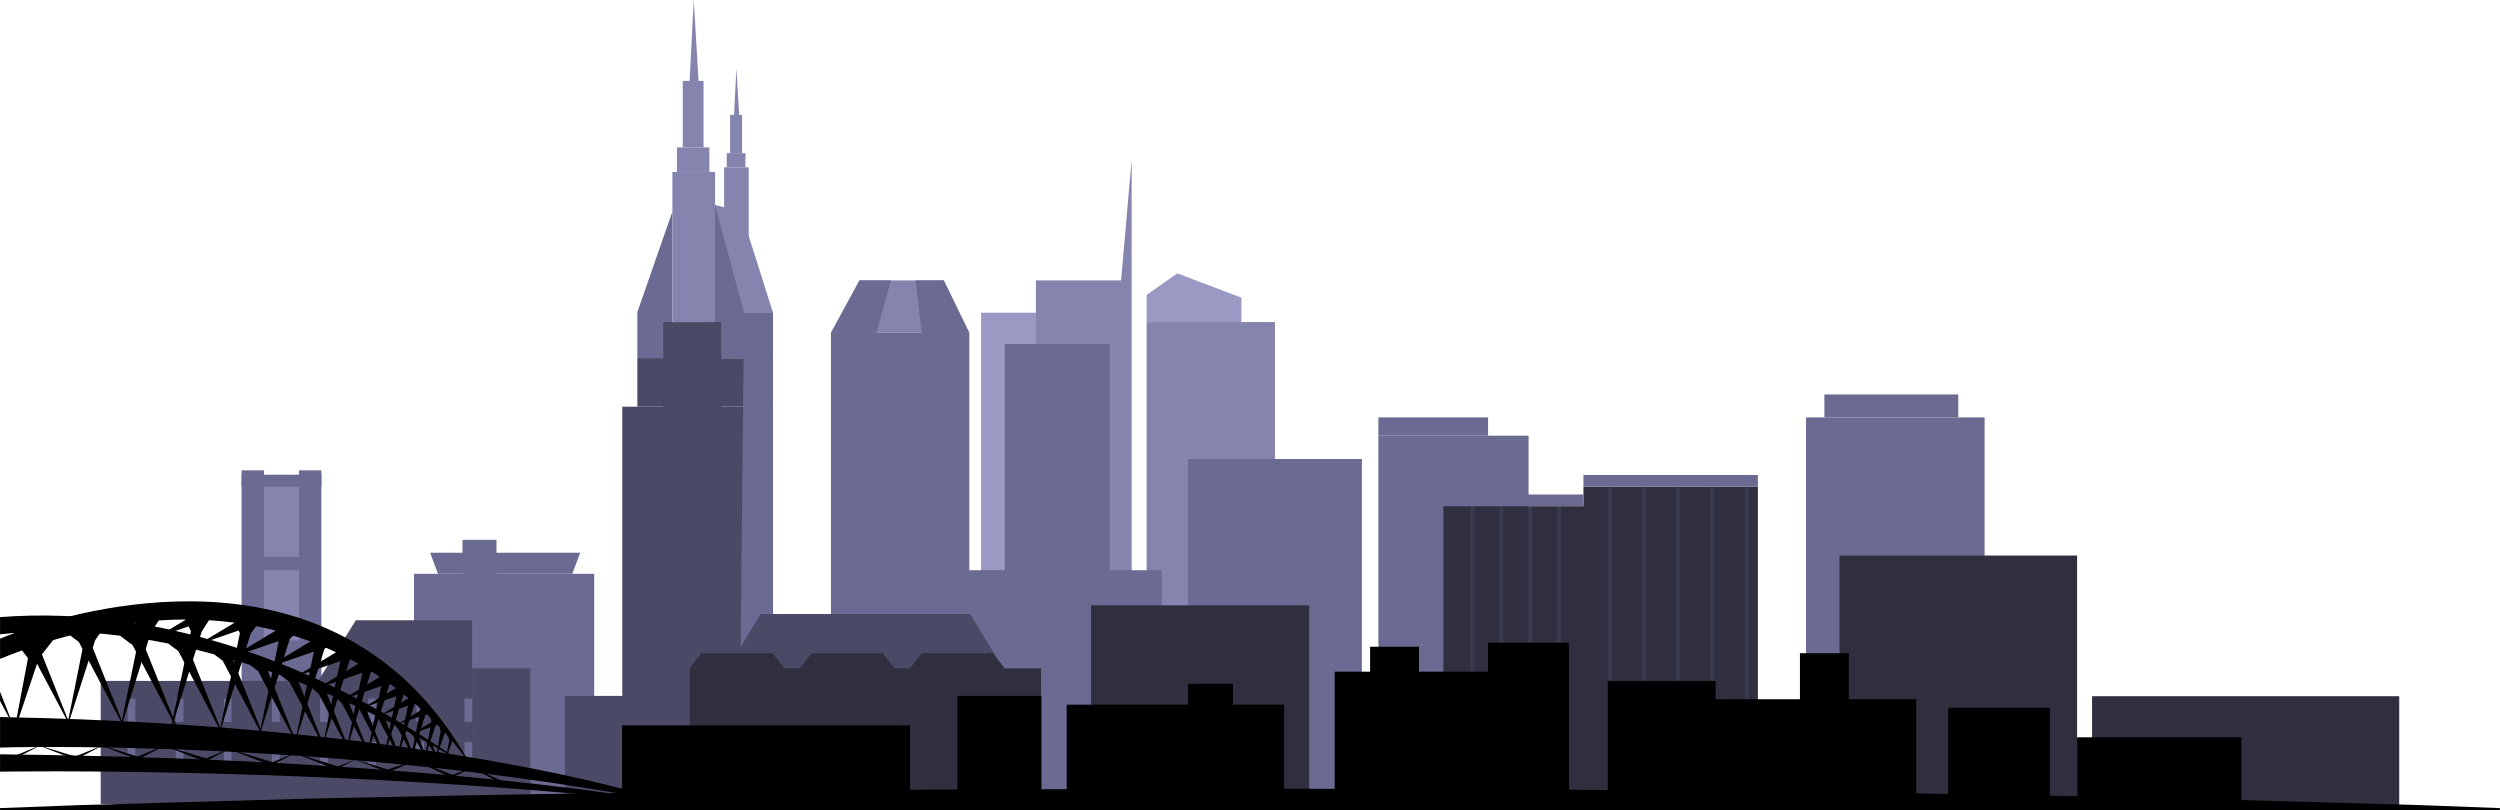
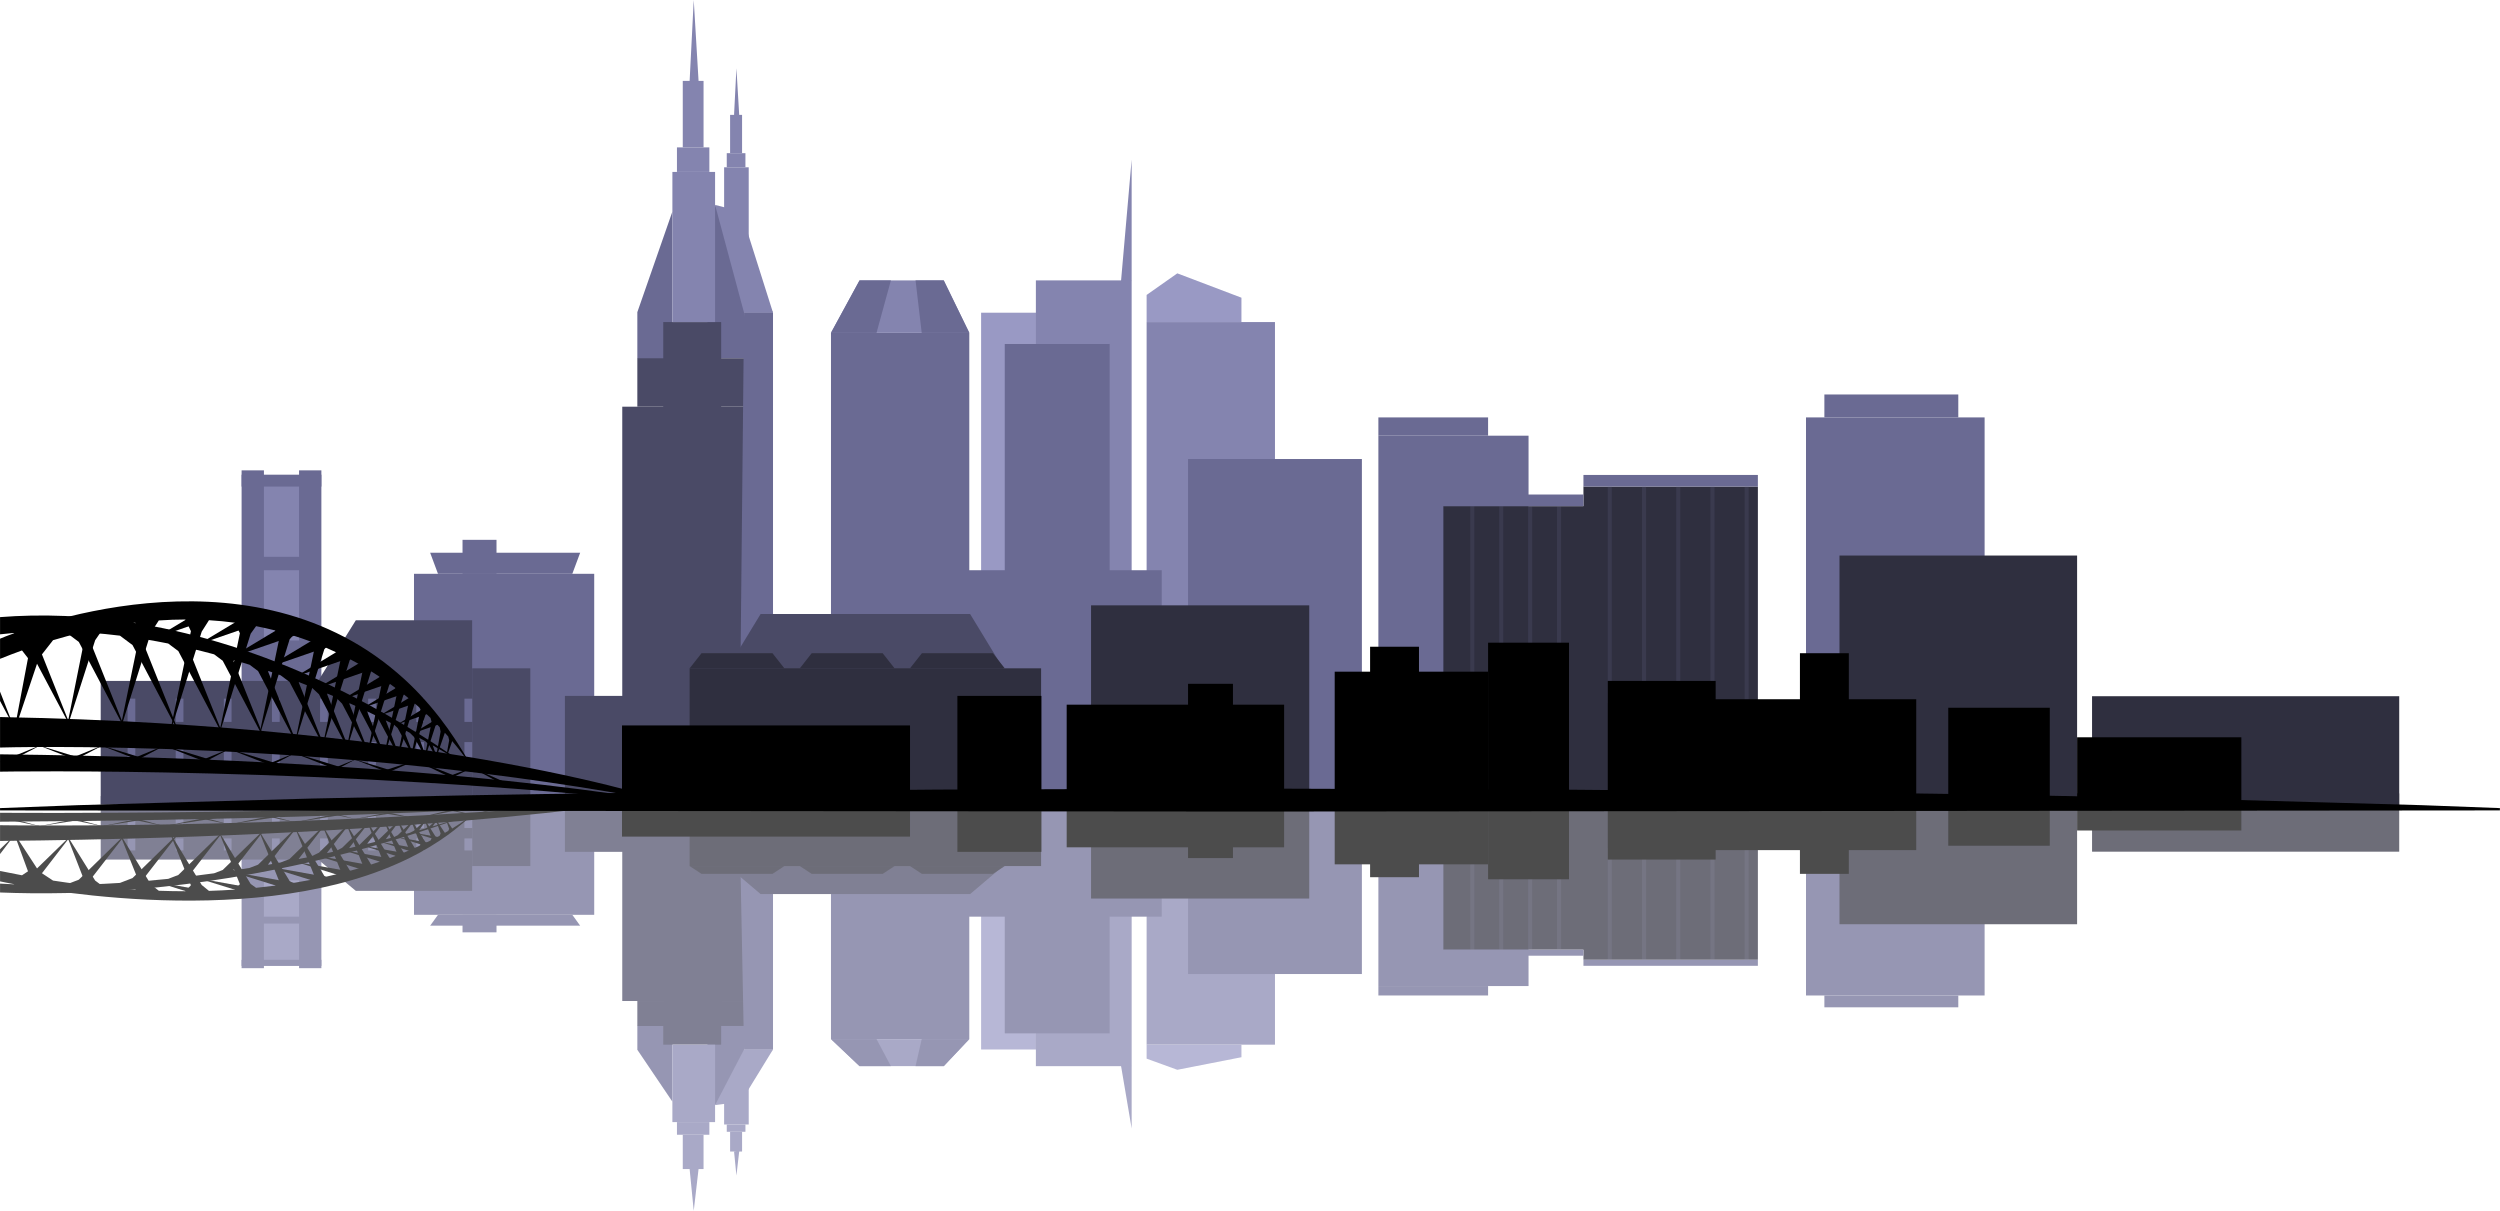
- <svg xmlns="http://www.w3.org/2000/svg" version="1.1" x="0px" y="0px" style="enable-background:new 0 0 1000 500;" xml:space="preserve" viewBox="65.55 71.75 868.92 281.5">
+ <svg xmlns="http://www.w3.org/2000/svg" version="1.1" x="0px" y="0px" style="enable-background:new 0 0 1000 500;" xml:space="preserve" viewBox="65.55 71.75 868.92 420.85">
  <g id="OBJECTS">
    <g>
+       <g style="opacity:0.7;">
+         <g>
+           <rect x="693.258" y="349.626" style="fill:#6A6A93;" width="62.078" height="68.124" />
+           <rect x="699.644" y="417.749" style="fill:#6A6A93;" width="46.547" height="4.111" />
+           <rect x="704.898" y="348.444" style="fill:#2F2F3F;" width="82.586" height="44.542" />
+           <rect x="792.683" y="347.501" style="fill:#2F2F3F;" width="106.762" height="20.265" />
+           <rect x="544.629" y="349.317" style="fill:#6A6A93;" width="52.195" height="65.154" />
+           <rect x="567.221" y="349.317" style="fill:#2F2F3F;" width="49.795" height="52.522" />
+           <rect x="615.904" y="349.317" style="fill:#2F2F3F;" width="60.629" height="56.03" />
+           <rect x="464.077" y="352.651" style="fill:#8484AF;" width="44.612" height="82.192" />
+           <rect x="478.478" y="349.317" style="fill:#6A6A93;" width="60.422" height="60.972" />
+           <rect x="406.552" y="384.058" style="fill:#9999C4;" width="26.45" height="52.463" />
+           <rect x="425.587" y="376.276" style="fill:#8484AF;" width="33.288" height="66.037" />
+           <rect x="354.371" y="372.768" style="fill:#6A6A93;" width="48.075" height="60.142" />
+           <rect x="414.77" y="372.768" style="fill:#6A6A93;" width="36.462" height="58.143" />
+           <rect x="381.841" y="349.626" style="fill:#6A6A93;" width="87.492" height="40.728" />
+           <rect x="317.233" y="447.083" style="fill:#8484AF;" width="8.545" height="15.503" />
+           <rect x="318.146" y="462.586" style="fill:#8484AF;" width="6.49" height="2.533" />
+           <rect x="319.31" y="465.118" style="fill:#8484AF;" width="4.16" height="6.866" />
+           <polygon style="fill:#8484AF;" points="320.684,471.985 321.506,480.339 322.517,471.596     " />
+           <polygon style="fill:#6A6A93;" points="314.088,455.845 334.222,436.521 324.155,436.521 324.155,428.352 310.644,428.352           " />
+           <polygon style="fill:#6A6A93;" points="287.066,428.352 287.066,436.615 299.252,454.652 299.252,421.861     " />
+           <rect x="281.828" y="348.445" style="fill:#4A4A66;" width="52.394" height="71.225" />
+           <rect x="287.066" y="419.671" style="fill:#4A4A66;" width="47.156" height="8.681" />
+           <rect x="296.073" y="348.445" style="fill:#4A4A66;" width="20.134" height="86.397" />
+           <rect x="299.252" y="434.843" style="fill:#8484AF;" width="14.836" height="26.915" />
+           <rect x="300.836" y="461.757" style="fill:#8484AF;" width="11.267" height="4.397" />
+           <rect x="302.858" y="466.155" style="fill:#8484AF;" width="7.223" height="11.921" />
+           <polygon style="fill:#8484AF;" points="305.243,478.076 306.67,492.579 308.426,477.4     " />
+           <polygon style="fill:#6A6A93;" points="324.155,436.521 334.222,436.521 334.222,348.445 322.433,348.445     " />
+           <polygon style="fill:#8484AF;" points="314.088,455.845 323.095,454.652 334.222,436.521 324.155,436.521     " />
+           <polygon style="fill:#4A4A66;" points="402.729,382.508 329.917,382.508 317.721,372.166 414.924,372.166     " />
+           <rect x="149.523" y="348.445" style="fill:#6A6A93;" width="27.728" height="59.035" />
+           <rect x="149.523" y="405.348" style="fill:#6A6A93;" width="7.758" height="2.91" />
+           <rect x="169.493" y="405.348" style="fill:#6A6A93;" width="7.758" height="2.91" />
+           <rect x="157.281" y="392.756" style="fill:#8484AF;" width="12.213" height="12.591" />
+           <rect x="157.281" y="377.762" style="fill:#8484AF;" width="12.213" height="12.591" />
+           <rect x="209.441" y="348.445" style="fill:#6A6A93;" width="62.638" height="41.266" />
+           <polygon style="fill:#4A4A66;" points="229.655,381.386 189.227,381.386 149.523,348.445 229.655,348.445     " />
+           <rect x="229.655" y="348.445" style="fill:#4A4A66;" width="20.214" height="24.323" />
+           <polygon style="fill:#6A6A93;" points="267.196,393.488 215.056,393.488 217.783,389.711 264.469,389.711     " />
+           <rect x="100.554" y="348.445" style="fill:#4A4A66;" width="99.609" height="22.064" />
+           <rect x="226.31" y="389.711" style="fill:#6A6A93;" width="11.809" height="6.091" />
+           <g>
+             <rect x="226.972" y="363.163" style="fill:#6A6A93;" width="2.684" height="4.166" />
+             <rect x="210.247" y="363.163" style="fill:#6A6A93;" width="2.684" height="4.166" />
+             <rect x="193.523" y="363.163" style="fill:#6A6A93;" width="2.684" height="4.166" />
+             <rect x="176.798" y="363.163" style="fill:#6A6A93;" width="2.684" height="4.166" />
+             <rect x="160.073" y="363.163" style="fill:#6A6A93;" width="2.684" height="4.166" />
+             <rect x="143.348" y="363.163" style="fill:#6A6A93;" width="2.683" height="4.166" />
+             <rect x="126.623" y="363.163" style="fill:#6A6A93;" width="2.684" height="4.166" />
+             <rect x="109.899" y="363.163" style="fill:#6A6A93;" width="2.684" height="4.166" />
+           </g>
+           <g>
+             <rect x="226.972" y="355.377" style="fill:#6A6A93;" width="2.684" height="4.166" />
+             <rect x="210.247" y="355.377" style="fill:#6A6A93;" width="2.684" height="4.166" />
+             <rect x="193.523" y="355.377" style="fill:#6A6A93;" width="2.684" height="4.166" />
+             <rect x="176.798" y="355.377" style="fill:#6A6A93;" width="2.684" height="4.166" />
+             <rect x="160.073" y="355.377" style="fill:#6A6A93;" width="2.684" height="4.166" />
+             <rect x="143.348" y="355.377" style="fill:#6A6A93;" width="2.683" height="4.166" />
+             <rect x="126.623" y="355.377" style="fill:#6A6A93;" width="2.684" height="4.166" />
+             <rect x="109.899" y="355.377" style="fill:#6A6A93;" width="2.684" height="4.166" />
+           </g>
+           <rect x="261.89" y="348.444" style="fill:#4A4A66;" width="31.269" height="19.381" />
+           <rect x="305.243" y="348.445" style="fill:#2F2F3F;" width="122.16" height="24.323" />
+           <polygon style="fill:#2F2F3F;" points="334.04,375.477 309.374,375.477 305.243,372.768 338.172,372.768     " />
+           <polygon style="fill:#2F2F3F;" points="372.34,375.477 347.673,375.477 343.542,372.768 376.471,372.768     " />
+           <polygon style="fill:#2F2F3F;" points="410.639,375.477 385.973,375.477 381.841,372.768 414.77,372.768     " />
+           <rect x="281.736" y="349.626" width="100.105" height="12.903" />
+           <polygon style="fill:#8484AF;" points="354.371,432.91 364.299,442.313 393.563,442.313 402.446,432.91     " />
+           <polygon style="fill:#6A6A93;" points="383.764,442.313 385.906,432.91 402.446,432.91 393.563,442.313     " />
+           <polygon style="fill:#6A6A93;" points="375.198,442.313 370.201,432.91 354.371,432.91 364.299,442.313     " />
+           <polygon style="fill:#8484AF;" points="458.875,442.313 458.875,463.956 454.76,439.704     " />
+           <rect x="444.766" y="348.444" style="fill:#2F2F3F;" width="75.84" height="35.614" />
+           <rect x="398.306" y="349.015" width="29.201" height="18.81" />
+           <rect x="436.295" y="349.015" width="75.577" height="17.236" />
+           <rect x="742.705" y="347.501" width="35.284" height="18.199" />
+           <rect x="787.483" y="347.501" width="57.09" height="12.903" />
+           <rect x="691.149" y="361.941" width="16.99" height="13.535" />
+           <rect x="541.752" y="365.937" width="16.99" height="10.699" />
+           <rect x="478.478" y="361.941" width="15.604" height="8.049" />
+           <rect x="544.629" y="414.471" style="fill:#6A6A93;" width="38.134" height="3.278" />
+           <polygon style="fill:#9999C4;" points="464.077,434.843 464.077,439.704 474.744,443.577 497.034,439.21 497.034,434.843           " />
+           <g style="opacity:0.3;">
+             <rect x="576.575" y="361.941" style="opacity:0.6;fill:#6A6A93;" width="1.403" height="39.898" />
+             <rect x="586.622" y="361.941" style="opacity:0.6;fill:#6A6A93;" width="1.403" height="39.898" />
+             <rect x="596.668" y="361.941" style="opacity:0.6;fill:#6A6A93;" width="1.403" height="39.898" />
+             <rect x="606.714" y="361.941" style="opacity:0.6;fill:#6A6A93;" width="1.403" height="39.898" />
+             <rect x="624.359" y="366.492" style="opacity:0.6;fill:#6A6A93;" width="1.403" height="39.898" />
+             <rect x="636.254" y="366.492" style="opacity:0.6;fill:#6A6A93;" width="1.403" height="39.898" />
+             <rect x="648.149" y="366.492" style="opacity:0.6;fill:#6A6A93;" width="1.403" height="39.898" />
+             <rect x="660.043" y="366.492" style="opacity:0.6;fill:#6A6A93;" width="1.403" height="39.898" />
+             <rect x="671.938" y="366.492" style="opacity:0.6;fill:#6A6A93;" width="1.403" height="39.898" />
+           </g>
+           <rect x="567.221" y="401.839" style="fill:#6A6A93;" width="48.683" height="2.086" />
+           <rect x="615.904" y="405.348" style="fill:#6A6A93;" width="60.629" height="2.086" />
+           <rect x="529.448" y="349.626" width="53.314" height="22.54" />
+           <rect x="582.763" y="349.626" width="28.122" height="27.737" />
+           <rect x="637.807" y="349.626" width="93.767" height="17.6" />
+           <rect x="624.359" y="349.317" width="37.496" height="21.192" />
+         </g>
+         <g>
+           <path d="M65.565,358.565c0,0,116.174,1.823,233.973-10.025c0,0-77.443,13.975-233.973,15.494V358.565z" />
+           <path d="M65.565,354.241c0,0,116.174,1.037,233.973-5.701c0,0-77.443,7.947-233.973,8.811V354.241z" />
+           <polygon points="97.776,355.999 95.404,355.637 78.447,359.052     " />
+           <polygon points="65.565,355.998 67.328,355.637 79.931,359.052     " />
+           <polygon points="119.438,355.999 117.066,355.637 100.109,359.052     " />
+           <polygon points="87.227,355.998 88.99,355.637 101.593,359.052     " />
+           <polygon points="141.1,355.999 138.728,355.637 121.771,359.052     " />
+           <polygon points="108.889,355.998 110.651,355.637 123.255,359.052     " />
+           <polygon points="163.646,355.405 161.275,355.043 144.317,358.458     " />
+           <polygon points="131.435,355.404 133.198,355.043 145.801,358.457     " />
+           <polygon points="186.428,354.653 184.056,354.291 167.098,357.706     " />
+           <polygon points="154.216,354.653 155.979,354.291 168.582,357.706     " />
+           <polygon points="204.371,353.999 202.392,353.697 188.249,356.545     " />
+           <polygon points="177.506,353.999 178.976,353.697 189.487,356.545     " />
+           <polygon points="224.268,353.38 222.344,353.166 209.289,356.399     " />
+           <polygon points="198.715,354.375 200.072,354.034 210.466,356.353     " />
+           <polygon points="242.14,352.098 240.463,351.885 229.079,355.117     " />
+           <polygon points="219.859,353.094 221.041,352.752 230.105,355.072     " />
+           <polygon points="157.113,381.087 134.566,377.07 150.579,382.039     " />
+           <polygon points="168.386,378.729 145.84,374.713 161.853,379.682     " />
+           <polygon points="180.623,376.831 158.076,372.814 174.089,377.783     " />
+           <polygon points="190.933,375.324 168.386,371.308 184.399,376.277     " />
+           <polygon points="196.377,372.85 175.892,369.201 190.441,373.716     " />
+           <polygon points="203.32,370.526 184.487,367.171 197.862,371.321     " />
+           <polygon points="208.129,368.625 191.785,365.713 203.393,369.315     " />
+           <polygon points="212.042,366.906 197.663,364.345 207.875,367.514     " />
+           <polygon points="215.617,364.871 203.772,362.76 212.184,365.371     " />
+           <polygon points="219.355,362.954 209.091,361.125 216.381,363.387     " />
+           <polygon points="138.618,381.633 119.785,378.278 133.161,382.429     " />
+           <g>
+             <polygon points="65.565,366.918 70.221,362.435 65.565,368.591      " />
+             <path d="M229.654,354.67c-4.596,1.681-9.139,3.254-13.636,4.747l0.003,0.007l-0.046,0.007c-1.551,0.515-3.096,1.02-4.635,1.513       l0.007,0.014l-0.097,0.014c-1.826,0.585-3.643,1.155-5.45,1.71l0.001,0.008l-0.043,0.005c-2.174,0.667-4.335,1.313-6.483,1.939       l0.001,0.008l-0.037,0.003c-4.132,1.203-8.22,2.337-12.251,3.392v0.002l-0.008,0c-2.584,0.676-5.141,1.315-7.681,1.933v0.008       l-0.034,0.001c-46.888,11.397-86.269,13.076-113.7,11.966v-3.085c1.563,0.093,3.127,0.177,4.692,0.244l4.085-1.541       l16.163-15.744l-12.06,15.625l0.039,1.897c3.212,0.052,6.42,0.06,9.619,0.02l4.844-1.862l16.578-16.197l-12.472,16.075       l-0.009,1.762c3.417-0.127,6.815-0.303,10.193-0.518l4.367-1.679l16.578-16.198L115.71,376.82l0.224,1.155       c2.713-0.23,5.406-0.484,8.078-0.761l3.514-1.351l16.083-15.714l-12.1,15.595l0.341,0.589c2.735-0.332,5.441-0.684,8.115-1.055       l2.995-1.151l15.239-14.889l-11.464,14.777l0.174,0.252c1.823-0.279,3.621-0.569,5.407-0.862l2.933-1.127L169.35,358.5       l-10.609,13.674l0.109,0.116c1.426-0.253,2.835-0.511,4.233-0.77l3.089-1.187l12.958-12.661l-9.749,12.566l0.07,0.062       c1.417-0.281,2.812-0.565,4.193-0.851l2.756-1.324l11.741-11.472l-8.833,11.385l-0.001,0.211       c0.96-0.209,1.908-0.418,2.848-0.628l2.296-1.19l10.277-10.041l-7.732,9.966l-0.001,0.164c1.041-0.242,2.068-0.483,3.079-0.724       l10.158-9.925l-7.134,9.196c0.879-0.215,1.749-0.429,2.602-0.641l0.934-0.316l8.709-8.327l-5.716,7.648       c0.951-0.245,1.883-0.487,2.796-0.727l1.347-0.646l6.552-6.264l-4.486,6.003c0.742-0.2,1.464-0.397,2.176-0.593l1.371-0.697       l4.839-4.471l-2.997,4.275c0.741-0.209,1.462-0.413,2.164-0.614l1.23-0.594l3.453-3.191l-2.136,3.047       C224.654,356.407,229.654,354.67,229.654,354.67z" />
+           </g>
+           <path d="M223.457,360.256l0.014,0.009l-0.034,0.007c-0.741,0.575-1.49,1.139-2.251,1.69l0.027,0.017l-0.072,0.015      c-0.903,0.652-1.818,1.288-2.747,1.906l0.012,0.009l-0.033,0.005c-1.117,0.743-2.252,1.462-3.404,2.157l0.012,0.009      l-0.031,0.002c-2.217,1.336-4.49,2.594-6.824,3.759l0.003,0.002l-0.008,0c-1.496,0.747-3.019,1.452-4.557,2.132l0.011,0.009      l-0.031,0c-53.662,23.706-131.64,7.477-137.979,6.098v-3.613c2.573,0.531,5.122,1.039,7.631,1.504l2.084-1.382l-4.895-13.356      l8.661,13.318l4.944,3.259c3.207,0.495,6.354,0.932,9.449,1.32l1.434-1.262l-6.342-16.302l10.098,16.24l2.991,2.241      c3.724,0.371,7.372,0.675,10.923,0.9l1.685-1.73l-7.207-18.061l10.956,17.985l2.766,2.206c3.143,0.109,6.219,0.166,9.218,0.169      l1.949-2.092l-7.463-18.582l11.21,18.502l2.525,2.048c3.082-0.096,6.074-0.25,8.992-0.449l1.757-1.886l-7.463-18.582      l11.209,18.502l1.876,1.347c2.261-0.227,4.468-0.481,6.622-0.763l1.413-1.517l-7.241-18.028l10.875,17.95l1.172,0.689      c2.135-0.344,4.213-0.713,6.234-1.105l1.205-1.293l-6.861-17.082l10.305,17.008l0.53,0.296c1.339-0.297,2.64-0.607,3.924-0.921      l1.18-1.267l-6.349-15.807l9.536,15.739l0.272,0.137c0.998-0.273,1.974-0.551,2.936-0.832l1.243-1.334l-5.835-14.525      l8.763,14.463l0.156,0.073c0.95-0.306,1.873-0.615,2.782-0.926l0.728-1.498l-5.286-13.161l7.939,13.104l0.302,0.245      c0.618-0.228,1.221-0.457,1.818-0.687l0.482-1.349l-4.627-11.52l6.949,11.47l0.235,0.191c0.646-0.266,1.28-0.531,1.899-0.796      l-4.573-11.386l6.412,10.584c0.531-0.237,1.054-0.472,1.563-0.707l0.437-0.354l-3.659-9.55l5.542,8.806      c0.557-0.27,1.099-0.538,1.626-0.803l0.357-0.731l-2.753-7.185l4.35,6.912c0.42-0.222,0.827-0.44,1.226-0.656l0.307-0.79      l-1.809-5.125l3.286,4.925c0.408-0.231,0.802-0.459,1.184-0.682l0.321-0.672l-1.291-3.658l2.342,3.511      c4.659-2.833,6.936-4.777,6.936-4.777C227.681,356.827,225.605,358.587,223.457,360.256z" />
+         </g>
+       </g>
+       <rect x="65.565" y="350.005" style="fill:url(#SVGID_1_);" width="868.87" height="142.574" />
      <g>
        <rect x="693.258" y="216.828" style="fill:#6A6A93;" width="62.078" height="132.077" />
        <rect x="699.644" y="208.857" style="fill:#6A6A93;" width="46.547" height="7.971" />
        <rect x="704.898" y="264.838" style="fill:#2F2F3F;" width="82.586" height="86.357" />
        <rect x="792.683" y="313.734" style="fill:#2F2F3F;" width="106.762" height="39.289" />
        <rect x="544.629" y="223.183" style="fill:#6A6A93;" width="52.195" height="126.319" />
        <rect x="567.221" y="247.674" style="fill:#2F2F3F;" width="49.795" height="101.828" />
        <rect x="615.904" y="240.872" style="fill:#2F2F3F;" width="60.629" height="108.63" />
        <rect x="464.077" y="183.688" style="fill:#8484AF;" width="44.612" height="159.352" />
        <rect x="478.478" y="231.291" style="fill:#6A6A93;" width="60.422" height="118.211" />
        <rect x="406.552" y="180.435" style="fill:#9999C4;" width="26.45" height="101.713" />
        <rect x="425.587" y="169.203" style="fill:#8484AF;" width="33.288" height="128.032" />
        <rect x="354.371" y="187.435" style="fill:#6A6A93;" width="48.075" height="116.602" />
        <rect x="414.77" y="191.311" style="fill:#6A6A93;" width="36.462" height="112.726" />
        <rect x="381.841" y="269.942" style="fill:#6A6A93;" width="87.492" height="78.962" />
        <rect x="317.233" y="129.9" style="fill:#8484AF;" width="8.545" height="30.057" />
        <rect x="318.146" y="124.99" style="fill:#8484AF;" width="6.49" height="4.911" />
        <rect x="319.31" y="111.677" style="fill:#8484AF;" width="4.16" height="13.313" />
        <polygon style="fill:#8484AF;" points="320.684,111.677 321.506,95.481 322.517,112.431    " />
        <polygon style="fill:#6A6A93;" points="314.088,142.97 334.222,180.435 324.155,180.435 324.155,196.272 310.644,196.272    " />
        <polygon style="fill:#6A6A93;" points="287.066,196.272 287.066,180.252 299.252,145.282 299.252,208.857    " />
        <rect x="281.828" y="213.103" style="fill:#4A4A66;" width="52.394" height="138.09" />
        <rect x="287.066" y="196.272" style="fill:#4A4A66;" width="47.156" height="16.83" />
        <rect x="296.073" y="183.688" style="fill:#4A4A66;" width="20.134" height="167.505" />
        <rect x="299.252" y="131.506" style="fill:#8484AF;" width="14.836" height="52.182" />
        <rect x="300.836" y="122.98" style="fill:#8484AF;" width="11.267" height="8.526" />
        <rect x="302.858" y="99.868" style="fill:#8484AF;" width="7.223" height="23.112" />
        <polygon style="fill:#8484AF;" points="305.243,99.868 306.67,71.75 308.426,101.178    " />
        <polygon style="fill:#6A6A93;" points="324.155,180.435 334.222,180.435 334.222,351.193 322.433,351.193    " />
        <polygon style="fill:#8484AF;" points="314.088,142.97 323.095,145.282 334.222,180.435 324.155,180.435    " />
        <polygon style="fill:#4A4A66;" points="402.729,285.153 329.917,285.153 317.721,305.204 414.924,305.204    " />
        <rect x="149.523" y="236.736" style="fill:#6A6A93;" width="27.728" height="114.457" />
        <rect x="149.523" y="235.23" style="fill:#6A6A93;" width="7.758" height="5.642" />
        <rect x="169.493" y="235.23" style="fill:#6A6A93;" width="7.758" height="5.642" />
        <rect x="157.281" y="240.872" style="fill:#8484AF;" width="12.213" height="24.412" />
        <rect x="157.281" y="269.942" style="fill:#8484AF;" width="12.213" height="24.412" />
        <rect x="209.441" y="271.188" style="fill:#6A6A93;" width="62.638" height="80.005" />
        <polygon style="fill:#4A4A66;" points="229.655,287.329 189.227,287.329 149.523,351.193 229.655,351.193    " />
        <rect x="229.655" y="304.037" style="fill:#4A4A66;" width="20.214" height="47.156" />
        <polygon style="fill:#6A6A93;" points="267.196,263.865 215.056,263.865 217.783,271.188 264.469,271.188    " />
        <rect x="100.554" y="308.415" style="fill:#4A4A66;" width="99.609" height="42.778" />
        <rect x="226.31" y="259.379" style="fill:#6A6A93;" width="11.809" height="11.809" />
        <g>
          <rect x="226.972" y="314.582" style="fill:#6A6A93;" width="2.684" height="8.077" />
          <rect x="210.247" y="314.582" style="fill:#6A6A93;" width="2.684" height="8.077" />
          <rect x="193.523" y="314.582" style="fill:#6A6A93;" width="2.684" height="8.077" />
          <rect x="176.798" y="314.582" style="fill:#6A6A93;" width="2.684" height="8.077" />
          <rect x="160.073" y="314.582" style="fill:#6A6A93;" width="2.684" height="8.077" />
          <rect x="143.348" y="314.582" style="fill:#6A6A93;" width="2.683" height="8.077" />
          <rect x="126.623" y="314.582" style="fill:#6A6A93;" width="2.684" height="8.077" />
          <rect x="109.899" y="314.582" style="fill:#6A6A93;" width="2.684" height="8.077" />
        </g>
        <g>
          <rect x="226.972" y="329.677" style="fill:#6A6A93;" width="2.684" height="8.077" />
          <rect x="210.247" y="329.677" style="fill:#6A6A93;" width="2.684" height="8.077" />
          <rect x="193.523" y="329.677" style="fill:#6A6A93;" width="2.684" height="8.077" />
          <rect x="176.798" y="329.677" style="fill:#6A6A93;" width="2.684" height="8.077" />
          <rect x="160.073" y="329.677" style="fill:#6A6A93;" width="2.684" height="8.077" />
          <rect x="143.348" y="329.677" style="fill:#6A6A93;" width="2.683" height="8.077" />
          <rect x="126.623" y="329.677" style="fill:#6A6A93;" width="2.684" height="8.077" />
          <rect x="109.899" y="329.677" style="fill:#6A6A93;" width="2.684" height="8.077" />
        </g>
        <rect x="261.89" y="313.62" style="fill:#4A4A66;" width="31.269" height="37.575" />
        <rect x="305.243" y="304.037" style="fill:#2F2F3F;" width="122.16" height="47.156" />
        <polygon style="fill:#2F2F3F;" points="334.04,298.785 309.374,298.785 305.243,304.037 338.172,304.037    " />
        <polygon style="fill:#2F2F3F;" points="372.34,298.785 347.673,298.785 343.542,304.037 376.471,304.037    " />
        <polygon style="fill:#2F2F3F;" points="410.639,298.785 385.973,298.785 381.841,304.037 414.77,304.037    " />
        <rect x="281.736" y="323.889" width="100.105" height="25.015" />
        <polygon style="fill:#8484AF;" points="354.371,187.435 364.299,169.203 393.563,169.203 402.446,187.435    " />
        <polygon style="fill:#6A6A93;" points="383.764,169.203 385.906,187.435 402.446,187.435 393.563,169.203    " />
        <polygon style="fill:#6A6A93;" points="375.198,169.203 370.201,187.435 354.371,187.435 364.299,169.203    " />
        <polygon style="fill:#8484AF;" points="458.875,169.203 458.875,127.243 454.76,174.262    " />
        <rect x="444.766" y="282.148" style="fill:#2F2F3F;" width="75.84" height="69.047" />
        <rect x="398.306" y="313.62" width="29.201" height="36.468" />
        <rect x="436.295" y="316.672" width="75.577" height="33.417" />
        <rect x="742.705" y="317.739" width="35.284" height="35.284" />
        <rect x="787.483" y="328.008" width="57.09" height="25.015" />
        <rect x="691.149" y="298.785" width="16.99" height="26.242" />
        <rect x="541.752" y="296.536" width="16.99" height="20.744" />
        <rect x="478.478" y="309.423" width="15.604" height="15.604" />
        <rect x="544.629" y="216.828" style="fill:#6A6A93;" width="38.134" height="6.356" />
        <polygon style="fill:#9999C4;" points="464.077,183.688 464.077,174.262 474.744,166.755 497.034,175.221 497.034,183.688    " />
        <g style="opacity:0.3;">
          <rect x="576.575" y="247.674" style="opacity:0.6;fill:#6A6A93;" width="1.403" height="77.354" />
          <rect x="586.622" y="247.674" style="opacity:0.6;fill:#6A6A93;" width="1.403" height="77.354" />
          <rect x="596.668" y="247.674" style="opacity:0.6;fill:#6A6A93;" width="1.403" height="77.354" />
          <rect x="606.714" y="247.674" style="opacity:0.6;fill:#6A6A93;" width="1.403" height="77.354" />
          <rect x="624.359" y="238.85" style="opacity:0.6;fill:#6A6A93;" width="1.403" height="77.354" />
          <rect x="636.254" y="238.85" style="opacity:0.6;fill:#6A6A93;" width="1.403" height="77.354" />
          <rect x="648.149" y="238.85" style="opacity:0.6;fill:#6A6A93;" width="1.403" height="77.354" />
          <rect x="660.043" y="238.85" style="opacity:0.6;fill:#6A6A93;" width="1.403" height="77.354" />
          <rect x="671.938" y="238.85" style="opacity:0.6;fill:#6A6A93;" width="1.403" height="77.354" />
        </g>
        <rect x="567.221" y="243.629" style="fill:#6A6A93;" width="48.683" height="4.045" />
        <rect x="615.904" y="236.827" style="fill:#6A6A93;" width="60.629" height="4.045" />
        <rect x="529.448" y="305.204" width="53.314" height="43.7" />
        <rect x="582.763" y="295.128" width="28.122" height="53.776" />
        <rect x="637.807" y="314.782" width="93.767" height="34.122" />
        <rect x="624.359" y="308.415" width="37.496" height="41.087" />
      </g>
      <g>
        <path d="M65.565,331.573c0,0,116.174-3.534,233.973,19.437c0,0-77.443-27.094-233.973-30.039V331.573z" />
        <path d="M65.565,339.956c0,0,116.174-2.01,233.973,11.054c0,0-77.443-15.408-233.973-17.083V339.956z" />
        <polygon points="97.776,336.549 95.404,337.25 78.447,330.63    " />
        <polygon points="65.565,336.549 67.328,337.25 79.931,330.63    " />
        <polygon points="119.438,336.549 117.066,337.25 100.109,330.63    " />
        <polygon points="87.227,336.549 88.99,337.25 101.593,330.63    " />
        <polygon points="141.1,336.549 138.728,337.25 121.771,330.63    " />
        <polygon points="108.889,336.549 110.651,337.25 123.255,330.63    " />
        <polygon points="163.646,337.7 161.275,338.402 144.317,331.781    " />
        <polygon points="131.435,337.701 133.198,338.402 145.801,331.781    " />
        <polygon points="186.428,339.158 184.056,339.859 167.098,333.238    " />
        <polygon points="154.216,339.158 155.979,339.859 168.582,333.239    " />
        <polygon points="204.371,340.426 202.392,341.011 188.249,335.489    " />
        <polygon points="177.506,340.426 178.976,341.011 189.487,335.49    " />
        <polygon points="224.268,341.626 222.344,342.04 209.289,335.772    " />
        <polygon points="198.715,339.696 200.072,340.358 210.466,335.861    " />
        <polygon points="242.14,344.111 240.463,344.525 229.079,338.257    " />
        <polygon points="219.859,342.181 221.041,342.843 230.105,338.346    " />
        <polygon points="157.113,287.908 134.566,295.695 150.579,286.061    " />
        <polygon points="168.386,292.479 145.84,300.266 161.853,290.632    " />
        <polygon points="180.623,296.16 158.076,303.947 174.089,294.314    " />
        <polygon points="190.933,299.08 168.386,306.868 184.399,297.234    " />
        <polygon points="196.377,303.877 175.892,310.952 190.441,302.199    " />
        <polygon points="203.32,308.383 184.487,314.888 197.862,306.841    " />
        <polygon points="208.129,312.07 191.785,317.715 203.393,310.731    " />
        <polygon points="212.042,315.401 197.663,320.367 207.875,314.223    " />
        <polygon points="215.617,319.348 203.772,323.439 212.184,318.378    " />
        <polygon points="219.355,323.064 209.091,326.609 216.381,322.224    " />
        <polygon points="138.618,286.849 119.785,293.353 133.161,285.306    " />
        <g>
          <polygon points="65.565,315.378 70.221,324.069 65.565,312.135     " />
          <path d="M229.654,339.125c-4.596-3.259-9.139-6.309-13.636-9.204l0.003-0.014l-0.046-0.013      c-1.551-0.998-3.096-1.978-4.635-2.934l0.007-0.028l-0.097-0.028c-1.826-1.134-3.643-2.239-5.45-3.315l0.001-0.015l-0.043-0.01      c-2.174-1.294-4.335-2.546-6.483-3.759l0.001-0.015l-0.037-0.005c-4.132-2.332-8.22-4.531-12.251-6.576v-0.004l-0.008-0.001      c-2.584-1.31-5.141-2.55-7.681-3.748v-0.015l-0.034-0.001c-46.888-22.096-86.269-25.351-113.7-23.199v5.982      c1.563-0.18,3.127-0.344,4.692-0.473l4.085,2.988l16.163,30.524l-12.06-30.294l0.039-3.677c3.212-0.101,6.42-0.116,9.619-0.04      l4.844,3.61l16.578,31.403L97.053,295.1l-0.009-3.416c3.417,0.246,6.815,0.588,10.193,1.004l4.367,3.255l16.578,31.403      L115.71,296.18l0.224-2.24c2.713,0.446,5.406,0.939,8.078,1.476l3.514,2.619l16.083,30.466l-12.1-30.236l0.341-1.141      c2.735,0.643,5.441,1.326,8.115,2.046l2.995,2.232l15.239,28.867l-11.464-28.65l0.174-0.489      c1.823,0.542,3.621,1.103,5.407,1.672l2.933,2.186L169.35,331.7l-10.609-26.511l0.109-0.226c1.426,0.491,2.835,0.99,4.233,1.494      l3.089,2.302l12.958,24.547l-9.749-24.362l0.07-0.12c1.417,0.545,2.812,1.096,4.193,1.649l2.756,2.567l11.741,22.241      l-8.833-22.073l-0.001-0.409c0.96,0.405,1.908,0.811,2.848,1.217l2.296,2.307l10.277,19.468l-7.732-19.321l-0.001-0.319      c1.041,0.469,2.068,0.937,3.079,1.404l10.158,19.242l-7.134-17.828c0.879,0.416,1.749,0.831,2.602,1.244l0.934,0.613      l8.709,16.145l-5.716-14.828c0.951,0.474,1.883,0.944,2.796,1.409l1.347,1.253l6.552,12.145l-4.486-11.639      c0.742,0.388,1.464,0.77,2.176,1.149l1.371,1.352l4.839,8.669l-2.997-8.289c0.741,0.405,1.462,0.802,2.164,1.191l1.23,1.151      l3.453,6.186l-2.136-5.908C224.654,335.756,229.654,339.125,229.654,339.125z" />
        </g>
        <path d="M223.457,328.295l0.014-0.016l-0.034-0.014c-0.741-1.115-1.49-2.209-2.251-3.276l0.027-0.033l-0.072-0.03     c-0.903-1.265-1.818-2.496-2.747-3.695l0.012-0.017l-0.033-0.01c-1.117-1.441-2.252-2.834-3.404-4.181l0.012-0.017l-0.031-0.004     c-2.217-2.591-4.49-5.029-6.824-7.288l0.003-0.005l-0.008,0c-1.496-1.448-3.019-2.815-4.557-4.133l0.011-0.017l-0.031,0     c-53.662-45.961-131.64-14.495-137.979-11.823v7.004c2.573-1.03,5.122-2.014,7.631-2.917l2.084,2.679l-4.895,25.895l8.661-25.821     l4.944-6.319c3.207-0.96,6.354-1.806,9.449-2.56l1.434,2.447l-6.342,31.605l10.098-31.485l2.991-4.345     c3.724-0.719,7.372-1.309,10.923-1.746l1.685,3.355l-7.207,35.017l10.956-34.87l2.766-4.276c3.143-0.211,6.219-0.322,9.218-0.327     l1.949,4.056l-7.463,36.027l11.21-35.871l2.525-3.971c3.082,0.186,6.074,0.485,8.992,0.87l1.757,3.657l-7.463,36.027     l11.209-35.871l1.876-2.611c2.261,0.44,4.468,0.933,6.622,1.48l1.413,2.942l-7.241,34.952l10.875-34.801l1.172-1.337     c2.135,0.668,4.213,1.383,6.234,2.142l1.205,2.508l-6.861,33.118l10.305-32.975l0.53-0.574c1.339,0.577,2.64,1.176,3.924,1.786     l1.18,2.456l-6.349,30.646l9.536-30.514l0.272-0.266c0.998,0.529,1.974,1.068,2.936,1.613l1.243,2.586l-5.835,28.162l8.763-28.04     l0.156-0.141c0.95,0.592,1.873,1.192,2.782,1.795l0.728,2.904l-5.286,25.516l7.939-25.406l0.302-0.475     c0.618,0.443,1.221,0.887,1.818,1.332l0.482,2.615l-4.627,22.335l6.949-22.238l0.235-0.37c0.646,0.515,1.28,1.029,1.899,1.543     l-4.573,22.075l6.412-20.52c0.531,0.458,1.054,0.915,1.563,1.37l0.437,0.686l-3.659,18.516l5.542-17.073     c0.557,0.523,1.099,1.042,1.626,1.556l0.357,1.418l-2.753,13.929l4.35-13.401c0.42,0.43,0.827,0.853,1.226,1.273l0.307,1.531     l-1.809,9.937l3.286-9.549c0.408,0.449,0.802,0.889,1.184,1.322l0.321,1.303l-1.291,7.092l2.342-6.807     c4.659,5.492,6.936,9.263,6.936,9.263C227.681,334.944,225.605,331.53,223.457,328.295z" />
      </g>
      <g>
        <path d="M65.565,352.623l27.152-1.027l27.152-0.775l54.304-1.531l54.304-1.123c18.102-0.372,36.203-0.56,54.304-0.849     l27.152-0.398l27.152-0.254l54.304-0.481L500,345.827l108.609,0.375l54.304,0.478l27.152,0.261l27.152,0.395     c18.102,0.29,36.203,0.468,54.304,0.85l54.304,1.122l54.304,1.522l27.152,0.771l27.152,1.021v0.8L500,353.822l-434.435-0.399     V352.623z" />
      </g>
    </g>
  </g>
</svg>
